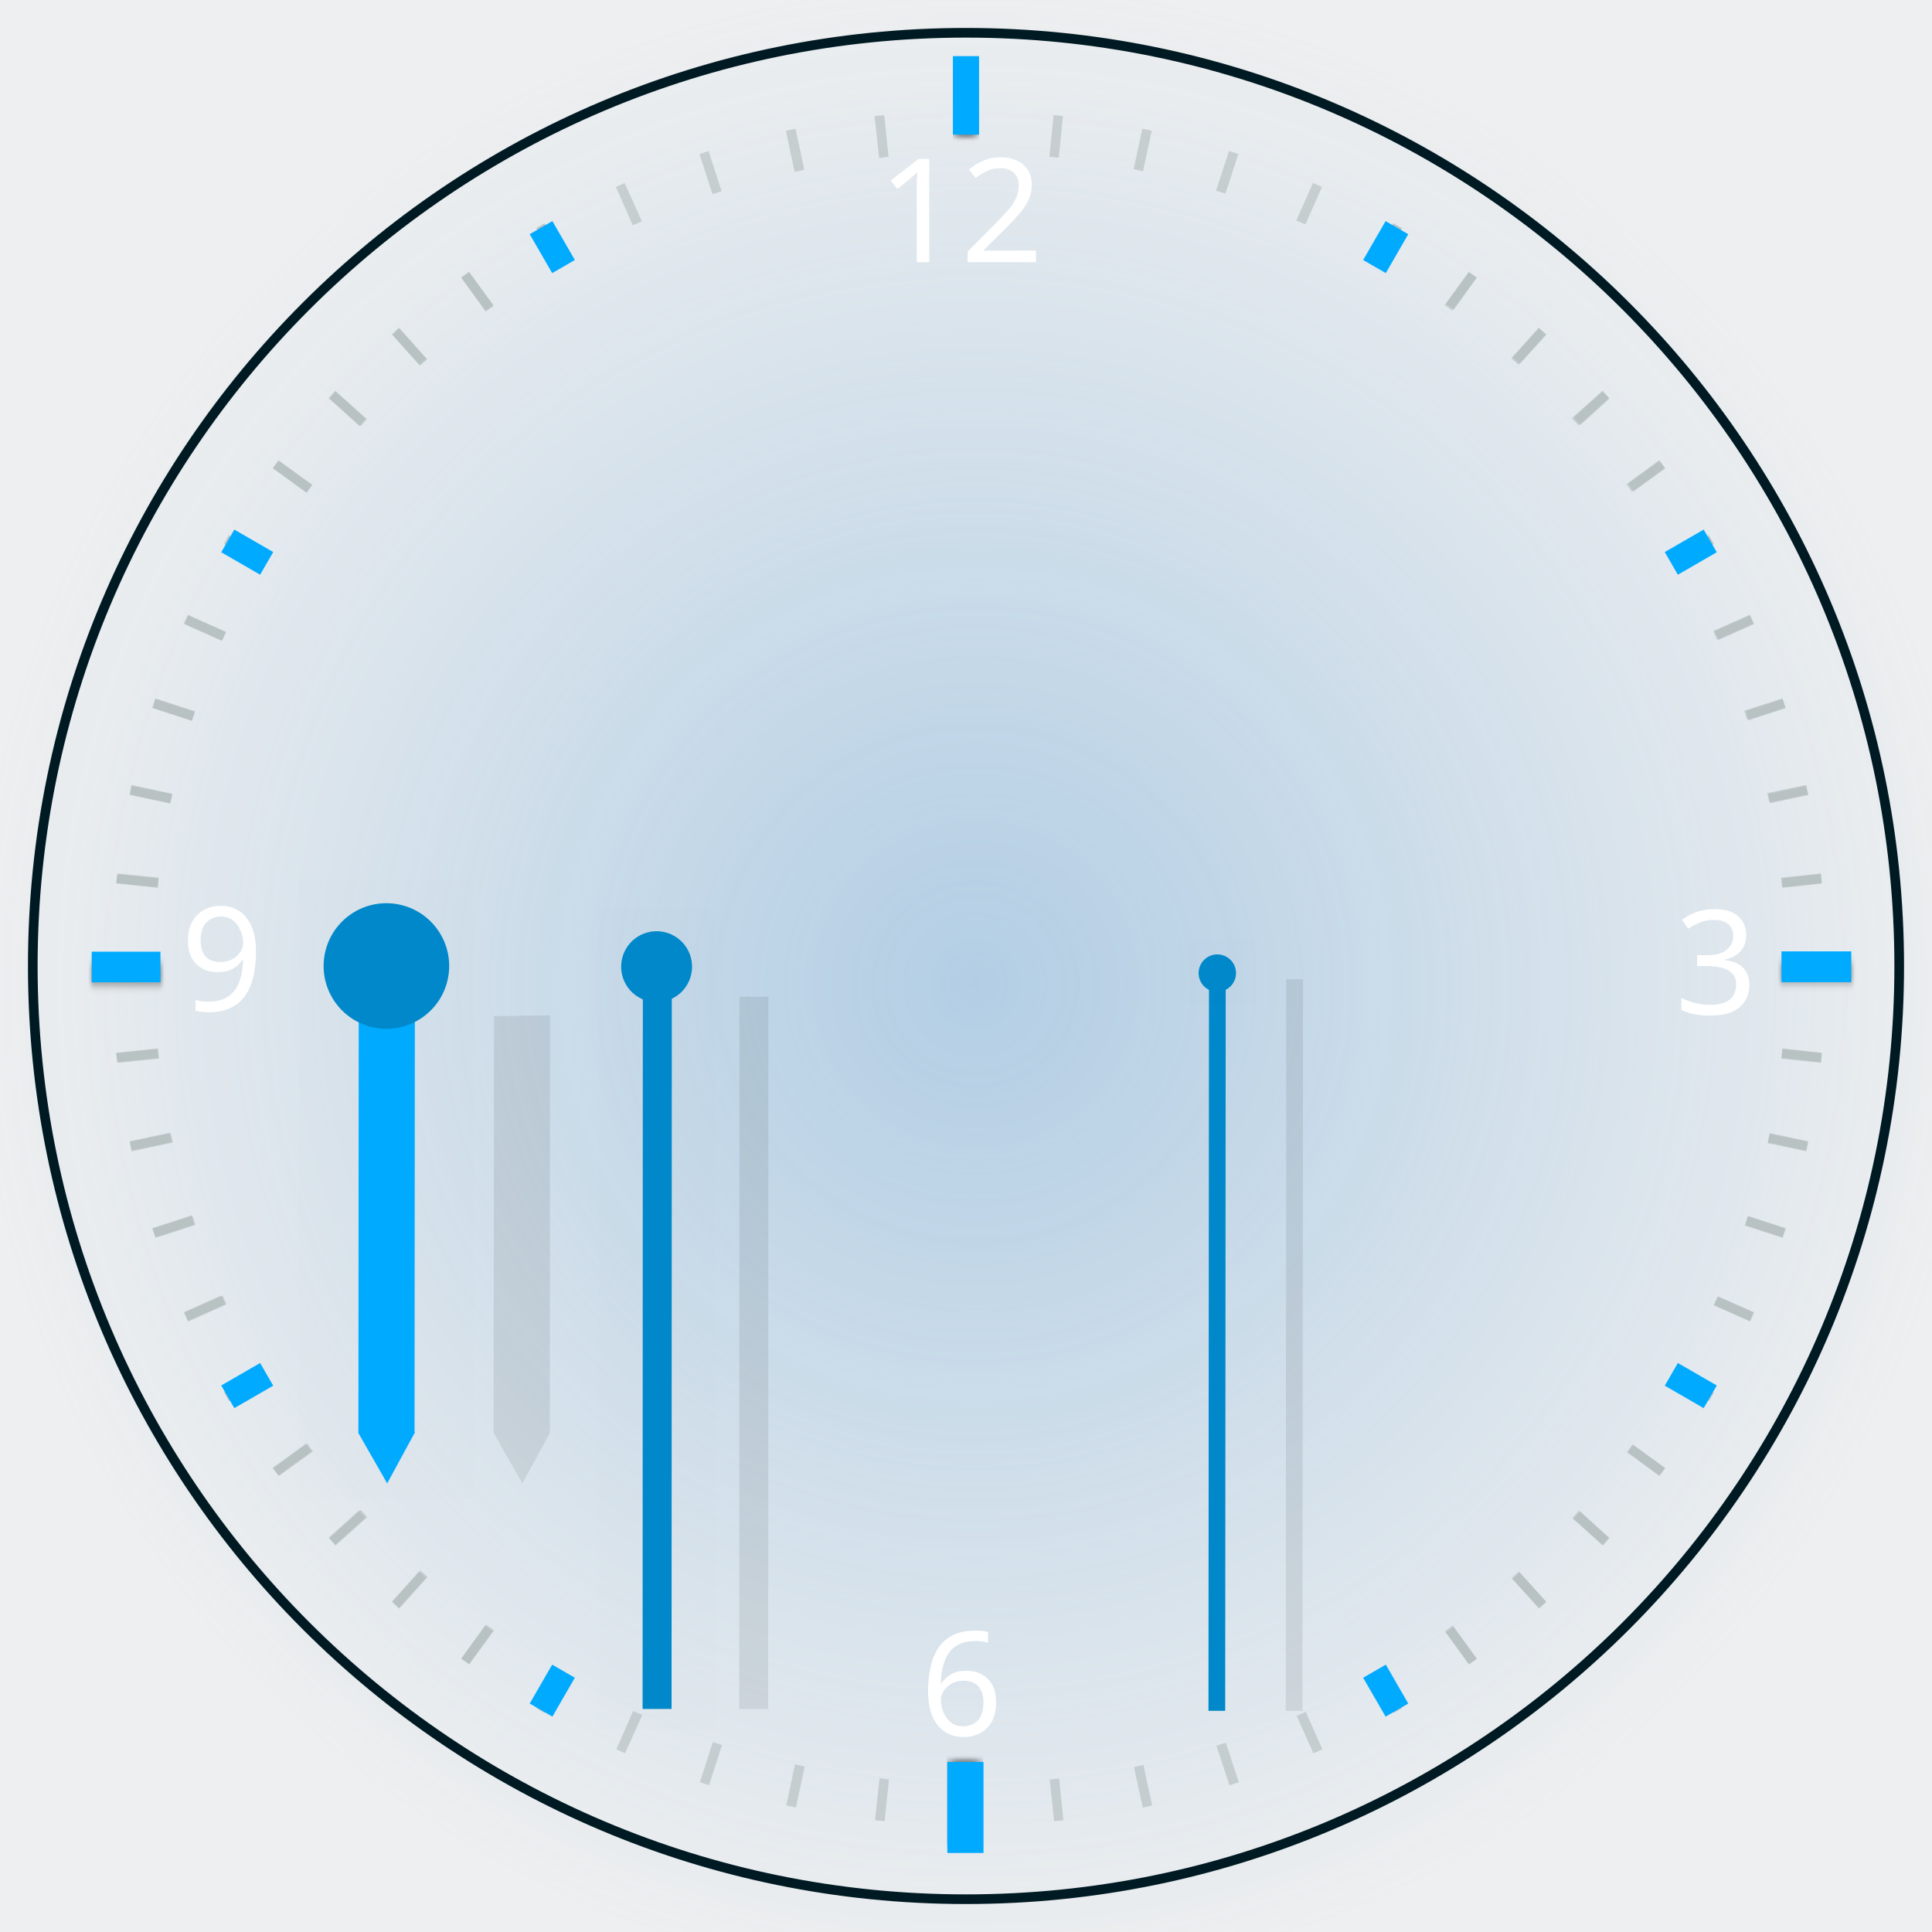
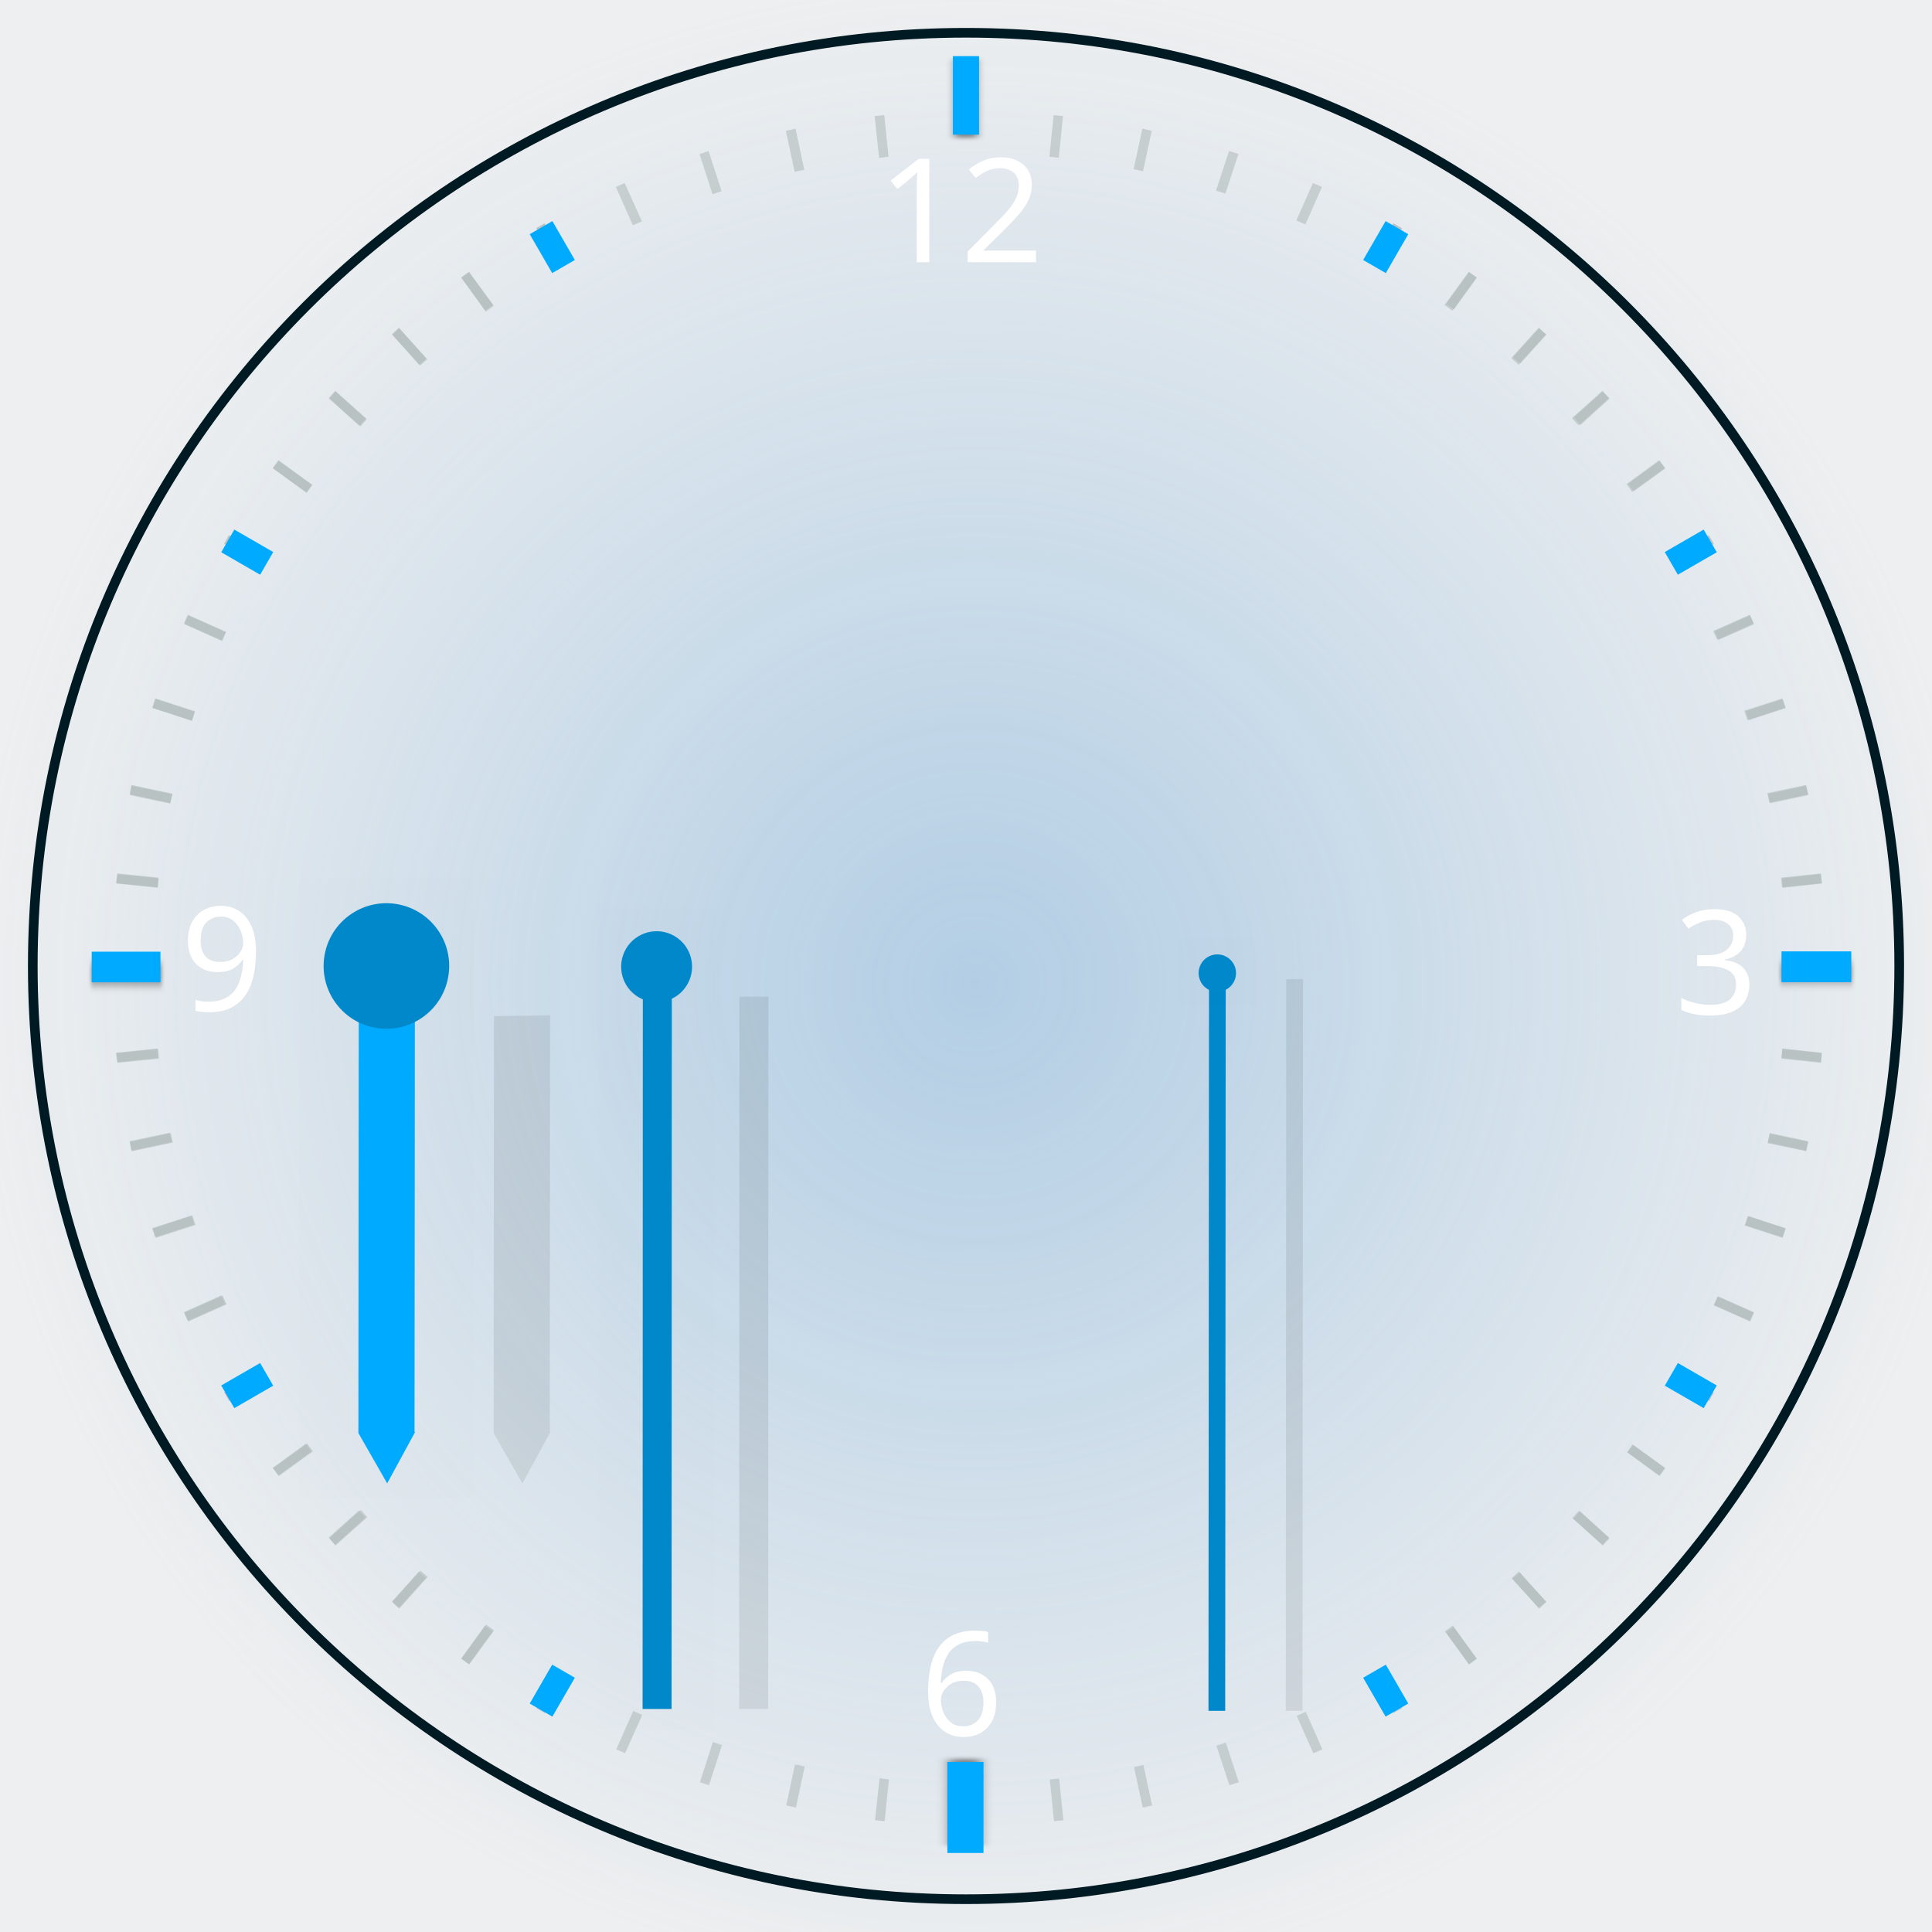
<svg xmlns="http://www.w3.org/2000/svg" xmlns:xlink="http://www.w3.org/1999/xlink" version="1.0" height="200" width="200" id="svg2">
  <defs id="defs5">
    <linearGradient id="linearGradient888">
      <stop style="stop-color:#599dd3;stop-opacity:1;" offset="0" id="stop884" />
      <stop style="stop-color:#599dd3;stop-opacity:0;" offset="1" id="stop886" />
    </linearGradient>
    <linearGradient id="linearGradient4011">
      <stop id="stop4013" offset="0" style="stop-color:#232629;stop-opacity:1;" />
      <stop style="stop-color:#232629;stop-opacity:0.523;" offset="0.9" id="stop4019" />
      <stop id="stop4021" offset="0.96" style="stop-color:#232629;stop-opacity:0.107;" />
      <stop id="stop4015" offset="1" style="stop-color:#232629;stop-opacity:0;" />
    </linearGradient>
    <filter height="1.905" y="-0.453" width="1.123" x="-0.061" id="filter5590" color-interpolation-filters="sRGB">
      <feGaussianBlur id="feGaussianBlur5592" stdDeviation="0.511" />
    </filter>
    <filter height="1.905" y="-0.453" width="1.123" x="-0.061" id="filter5574" color-interpolation-filters="sRGB">
      <feGaussianBlur id="feGaussianBlur5576" stdDeviation="0.511" />
    </filter>
-     <filter height="1.123" y="-0.061" width="1.905" x="-0.453" id="filter5578" color-interpolation-filters="sRGB">
+     <filter height="1.905" y="-0.453" width="1.123" x="-0.061" id="filter5578" color-interpolation-filters="sRGB">
      <feGaussianBlur id="feGaussianBlur5580" stdDeviation="0.511" />
    </filter>
    <radialGradient r="96.606" fy="382.729" fx="1255.872" cy="382.729" cx="1255.872" gradientUnits="userSpaceOnUse" id="radialGradient4671" xlink:href="#linearGradient4011" />
    <radialGradient r="96.606" fy="382.729" fx="1255.872" cy="382.729" cx="1255.872" gradientUnits="userSpaceOnUse" id="radialGradient4671-1" xlink:href="#linearGradient4011" gradientTransform="matrix(1.076543,0,0,1.076543,-333.5874,169.8928)" />
    <radialGradient xlink:href="#linearGradient888" id="radialGradient890" cx="1018.413" cy="581.917" fx="1018.413" fy="581.917" r="104" gradientUnits="userSpaceOnUse" />
  </defs>
  <g transform="translate(-1798.136,76.7415)" style="display:none" id="layer1" />
  <g transform="translate(-1798.136,76.7415)" style="display:inline" id="layer2" />
  <g id="layer4" style="display:inline" transform="translate(-1028.03,408.4746)" />
  <g id="layer5" style="display:inline" transform="translate(-1028.03,408.4746)" />
  <g transform="translate(-917.4624,-480.017)" id="ClockFace">
    <circle id="path4329-4" style="opacity:0.4;fill:url(#radialGradient890);fill-opacity:1;stroke:none" cx="1018.413" cy="581.917" r="104" />
    <g id="g4323">
      <rect style="opacity:0.01;fill:#00aaff;fill-opacity:1;stroke:none" id="rect4069" width="214" height="214" x="910.566" y="472.925" />
      <circle transform="matrix(1.076543,0,0,1.076543,-334.5376,169.9925)" id="path4329" style="fill:url(#radialGradient4671);fill-opacity:1;stroke:none" cx="0" cy="0" r="0" />
      <g id="g4245">
        <path d="m 1352.477,382.729 a 96.606,96.606 0 0 1 -96.606,96.606 96.606,96.606 0 0 1 -96.606,-96.606 96.606,96.606 0 0 1 96.606,-96.606 96.606,96.606 0 0 1 96.606,96.606 z" id="path5099" style="opacity:0;fill:#1ea0e6;fill-opacity:1;stroke:none" transform="translate(-238.4086,197.2873)" />
        <g transform="translate(-0.5084997,-0.4121934)" id="g6149">
          <path id="path5480" d="m 974.362,503.58 -0.844,0.5 2.094,3.594 c 0.278,-0.163 0.564,-0.308 0.844,-0.469 z m 87.875,0 -2.031,3.531 c 0.293,0.167 0.585,0.33 0.875,0.5 l 2.031,-3.531 z m -95.687,5.031 -0.812,0.562 2.469,3.406 c 0.269,-0.199 0.541,-0.398 0.813,-0.594 z m 103.5,0 -2.375,3.281 c 0.267,0.192 0.548,0.368 0.812,0.562 l 2.375,-3.281 z m -110.75,5.812 -0.719,0.656 2.781,3.094 c 0.24,-0.219 0.508,-0.408 0.75,-0.625 z m 118,0 -2.719,3 c 0.248,0.221 0.504,0.432 0.75,0.656 l 2.719,-3 z m -124.594,6.531 -0.656,0.75 3.125,2.812 c 0.219,-0.247 0.434,-0.505 0.656,-0.75 z m 131.188,0 -3,2.688 c 0.233,0.255 0.458,0.523 0.687,0.781 l 3,-2.719 z m -137.063,7.188 -0.594,0.781 3.438,2.5 c 0.192,-0.268 0.367,-0.547 0.562,-0.812 z m 142.938,0 -3.25,2.375 c 0.191,0.259 0.375,0.52 0.562,0.781 l 3.281,-2.375 z m -148.063,7.75 -0.5,0.875 3.688,2.125 c 0.166,-0.292 0.331,-0.585 0.5,-0.875 z m 153.188,0 -3.5,2.031 c 0.17,0.29 0.333,0.582 0.5,0.875 l 3.5,-2.031 z m -157.438,8.25 -0.406,0.906 3.875,1.719 c 0.133,-0.305 0.27,-0.603 0.406,-0.906 z m 161.688,0 -3.688,1.625 c 0.136,0.301 0.274,0.603 0.406,0.906 l 3.688,-1.625 z m -165.063,8.656 -0.312,0.938 4.062,1.312 c 0.098,-0.308 0.18,-0.631 0.281,-0.938 z m 168.438,0 -3.844,1.25 c 0.102,0.31 0.214,0.626 0.312,0.938 l 3.844,-1.25 z m -170.906,8.969 -0.188,0.969 4.156,0.875 c 0.066,-0.324 0.149,-0.646 0.219,-0.969 z m 173.344,0 -3.937,0.844 c 0.069,0.321 0.122,0.647 0.187,0.969 l 3.969,-0.844 z m -174.812,9.156 -0.125,0.969 4.281,0.438 c 0.031,-0.322 0.059,-0.648 0.094,-0.969 l -4.25,-0.438 z m 176.344,0 -4.062,0.438 c 0.035,0.321 0.063,0.647 0.094,0.969 l 4.062,-0.438 -0.094,-0.969 z m -172.156,18.094 -4.312,0.438 0.125,1 4.281,-0.438 c -0.037,-0.333 -0.061,-0.666 -0.094,-1 z m 168.156,0 c -0.033,0.334 -0.057,0.667 -0.094,1 l 4.094,0.438 0.094,-1 z m -166.844,8.719 -4.219,0.906 0.188,0.969 4.25,-0.906 c -0.071,-0.322 -0.152,-0.645 -0.219,-0.969 z m 165.531,0.062 c -0.067,0.324 -0.148,0.646 -0.219,0.969 l 4,0.844 0.219,-0.969 z m -163.281,8.469 -4.125,1.344 0.312,0.969 4.125,-1.344 c -0.107,-0.323 -0.209,-0.644 -0.312,-0.969 z m 161,0.062 c -0.104,0.325 -0.205,0.646 -0.313,0.969 l 3.938,1.281 0.312,-0.969 z m -157.875,8.219 -3.969,1.781 0.406,0.906 3.969,-1.781 c -0.138,-0.303 -0.272,-0.601 -0.406,-0.906 z m 154.75,0.094 c -0.134,0.303 -0.269,0.605 -0.406,0.906 l 3.781,1.688 0.406,-0.906 z m -150.75,7.781 -3.813,2.188 0.5,0.875 3.813,-2.188 c -0.17,-0.289 -0.334,-0.584 -0.5,-0.875 z m 146.75,0.094 c -0.168,0.292 -0.329,0.585 -0.5,0.875 l 3.625,2.094 0.5,-0.875 z m -142,7.344 -3.531,2.562 0.594,0.812 3.531,-2.562 c -0.2,-0.27 -0.397,-0.54 -0.594,-0.812 z m 137.187,0.094 c -0.193,0.268 -0.366,0.547 -0.562,0.812 l 3.375,2.469 0.594,-0.812 z m -131.625,6.781 -3.281,2.938 0.656,0.75 3.281,-2.938 c -0.224,-0.246 -0.435,-0.502 -0.656,-0.75 z m 126.094,0.094 c -0.226,0.253 -0.458,0.499 -0.688,0.75 l 3.156,2.844 0.687,-0.75 z m -119.937,6.188 -2.906,3.25 0.719,0.688 2.938,-3.281 c -0.248,-0.221 -0.504,-0.432 -0.75,-0.656 z m 113.719,0.094 c -0.251,0.228 -0.496,0.462 -0.75,0.688 l 2.844,3.156 0.75,-0.688 z m -106.906,5.5 -2.562,3.531 0.812,0.594 2.562,-3.531 c -0.272,-0.195 -0.543,-0.395 -0.812,-0.594 z m 100.062,0.094 c -0.27,0.198 -0.54,0.399 -0.812,0.594 l 2.5,3.438 0.812,-0.594 z m -92.656,4.781 -2.187,3.781 0.844,0.5 2.188,-3.812 c -0.28,-0.16 -0.566,-0.306 -0.844,-0.469 z m 85.25,0.062 c -0.283,0.165 -0.559,0.338 -0.844,0.5 l 2.125,3.719 0.875,-0.5 z m -77.437,4 -1.75,3.969 0.906,0.406 1.781,-3.969 c -0.313,-0.138 -0.626,-0.265 -0.937,-0.406 z m 69.625,0.094 c -0.308,0.139 -0.628,0.271 -0.938,0.406 l 1.719,3.875 0.938,-0.406 z m -61.375,3.125 -1.344,4.156 0.938,0.312 1.344,-4.156 c -0.314,-0.1 -0.625,-0.209 -0.937,-0.312 z m 53.094,0.062 c -0.322,0.106 -0.645,0.21 -0.969,0.312 l 1.344,4.094 0.969,-0.312 z m -44.594,2.25 -0.906,4.25 1,0.219 0.906,-4.25 c -0.334,-0.069 -0.668,-0.146 -1,-0.219 z m 36.062,0.062 c -0.327,0.07 -0.641,0.152 -0.969,0.219 l 0.906,4.188 0.969,-0.219 z m -27.312,1.375 -0.469,4.344 1,0.094 0.438,-4.312 c -0.325,-0.032 -0.645,-0.089 -0.969,-0.125 z m 18.594,0.031 c -0.323,0.035 -0.645,0.062 -0.969,0.094 l 0.437,4.312 0.969,-0.094 z" style="color:#000000;font-style:normal;font-variant:normal;font-weight:normal;font-stretch:normal;font-size:medium;line-height:normal;font-family:Sans;-inkscape-font-specification:Sans;text-indent:0;text-align:start;text-decoration:none;text-decoration-line:none;letter-spacing:normal;word-spacing:normal;text-transform:none;writing-mode:lr-tb;direction:ltr;baseline-shift:baseline;text-anchor:start;display:inline;overflow:visible;visibility:visible;opacity:0.6;fill:#b1babb;fill-opacity:1;stroke:none;stroke-width:1px;marker:none;enable-background:accumulate" />
          <path style="color:#000000;font-style:normal;font-variant:normal;font-weight:normal;font-stretch:normal;font-size:medium;line-height:normal;font-family:Sans;-inkscape-font-specification:Sans;text-indent:0;text-align:start;text-decoration:none;text-decoration-line:none;letter-spacing:normal;word-spacing:normal;text-transform:none;writing-mode:lr-tb;direction:ltr;baseline-shift:baseline;text-anchor:start;display:inline;overflow:visible;visibility:visible;opacity:0.6;fill:#b1babb;fill-opacity:1;stroke:none;stroke-width:1px;marker:none;enable-background:accumulate" d="m 974.322,657.721 -0.844,-0.5 2.094,-3.594 c 0.278,0.163 0.564,0.308 0.844,0.469 z m 87.875,0 -2.031,-3.531 c 0.293,-0.167 0.585,-0.33 0.875,-0.5 l 2.031,3.531 z m -95.688,-5.031 -0.812,-0.562 2.469,-3.406 c 0.269,0.199 0.541,0.398 0.813,0.594 z m 103.5,0 -2.375,-3.281 c 0.267,-0.192 0.548,-0.368 0.812,-0.562 l 2.375,3.281 z m -110.75,-5.812 -0.719,-0.656 2.781,-3.094 c 0.24,0.219 0.508,0.408 0.75,0.625 z m 118,0 -2.719,-3 c 0.248,-0.221 0.504,-0.432 0.75,-0.656 l 2.719,3 z m -124.594,-6.531 -0.656,-0.75 3.125,-2.812 c 0.219,0.247 0.434,0.505 0.656,0.75 z m 131.188,0 -3,-2.688 c 0.233,-0.255 0.458,-0.523 0.687,-0.781 l 3,2.719 z m -137.063,-7.188 -0.594,-0.781 3.438,-2.5 c 0.192,0.268 0.367,0.547 0.562,0.812 z m 142.938,0 -3.25,-2.375 c 0.191,-0.259 0.375,-0.52 0.562,-0.781 l 3.281,2.375 z m -148.063,-7.75 -0.5,-0.875 3.688,-2.125 c 0.166,0.292 0.331,0.585 0.5,0.875 z m 153.188,0 -3.5,-2.031 c 0.17,-0.29 0.333,-0.582 0.5,-0.875 l 3.5,2.031 z m -157.438,-8.25 -0.406,-0.906 3.875,-1.719 c 0.133,0.305 0.27,0.603 0.406,0.906 z m 161.688,0 -3.688,-1.625 c 0.136,-0.301 0.274,-0.603 0.406,-0.906 l 3.688,1.625 z m -165.063,-8.656 -0.312,-0.938 4.062,-1.312 c 0.098,0.308 0.18,0.631 0.281,0.938 z m 168.438,0 -3.844,-1.25 c 0.102,-0.31 0.214,-0.626 0.312,-0.938 l 3.844,1.25 z m -170.906,-8.969 -0.188,-0.969 4.156,-0.875 c 0.066,0.324 0.149,0.646 0.219,0.969 z m 173.344,0 -3.937,-0.844 c 0.069,-0.321 0.122,-0.647 0.187,-0.969 l 3.969,0.844 z m -174.812,-9.156 -0.125,-0.969 4.281,-0.438 c 0.031,0.322 0.059,0.648 0.094,0.969 l -4.25,0.438 z m 176.344,0 -4.062,-0.438 c 0.035,-0.321 0.063,-0.647 0.094,-0.969 l 4.062,0.438 -0.094,0.969 z m -172.156,-18.094 -4.312,-0.438 0.125,-1 4.281,0.438 c -0.037,0.333 -0.061,0.666 -0.094,1 z m 168.156,0 c -0.033,-0.334 -0.057,-0.667 -0.094,-1 l 4.094,-0.438 0.094,1 z m -166.844,-8.719 -4.219,-0.906 0.188,-0.969 4.25,0.906 c -0.071,0.322 -0.152,0.645 -0.219,0.969 z m 165.531,-0.062 c -0.067,-0.324 -0.148,-0.646 -0.219,-0.969 l 4,-0.844 0.219,0.969 z m -163.281,-8.469 -4.125,-1.344 0.312,-0.969 4.125,1.344 c -0.107,0.323 -0.209,0.644 -0.312,0.969 z m 161,-0.062 c -0.104,-0.325 -0.205,-0.646 -0.313,-0.969 l 3.938,-1.281 0.312,0.969 z m -157.875,-8.219 -3.969,-1.781 0.406,-0.906 3.969,1.781 c -0.138,0.303 -0.272,0.601 -0.406,0.906 z m 154.75,-0.094 c -0.134,-0.303 -0.269,-0.605 -0.406,-0.906 l 3.781,-1.688 0.406,0.906 z m -150.75,-7.781 -3.813,-2.188 0.5,-0.875 3.813,2.188 c -0.17,0.289 -0.334,0.584 -0.5,0.875 z m 146.75,-0.094 c -0.168,-0.292 -0.329,-0.585 -0.5,-0.875 l 3.625,-2.094 0.5,0.875 z m -142,-7.344 -3.531,-2.562 0.594,-0.812 3.531,2.562 c -0.2,0.27 -0.397,0.54 -0.594,0.812 z m 137.187,-0.094 c -0.193,-0.268 -0.366,-0.547 -0.562,-0.812 l 3.375,-2.469 0.594,0.812 z m -131.625,-6.781 -3.281,-2.938 0.656,-0.75 3.281,2.938 c -0.224,0.246 -0.435,0.502 -0.656,0.75 z m 126.094,-0.094 c -0.226,-0.253 -0.458,-0.499 -0.688,-0.75 l 3.156,-2.844 0.687,0.75 z m -119.938,-6.188 -2.906,-3.25 0.719,-0.688 2.938,3.281 c -0.248,0.221 -0.504,0.432 -0.75,0.656 z m 113.719,-0.094 c -0.251,-0.228 -0.496,-0.462 -0.75,-0.688 l 2.844,-3.156 0.75,0.688 z m -106.906,-5.5 -2.562,-3.531 0.812,-0.594 2.562,3.531 c -0.272,0.195 -0.543,0.395 -0.812,0.594 z m 100.063,-0.094 c -0.27,-0.198 -0.54,-0.399 -0.812,-0.594 l 2.5,-3.438 0.812,0.594 z m -92.656,-4.781 -2.187,-3.781 0.844,-0.5 2.188,3.812 c -0.28,0.16 -0.566,0.306 -0.844,0.469 z m 85.25,-0.062 c -0.283,-0.165 -0.559,-0.338 -0.844,-0.5 l 2.125,-3.719 0.875,0.5 z m -77.437,-4 -1.75,-3.969 0.906,-0.406 1.781,3.969 c -0.313,0.138 -0.626,0.265 -0.937,0.406 z m 69.625,-0.094 c -0.308,-0.139 -0.628,-0.271 -0.938,-0.406 l 1.719,-3.875 0.938,0.406 z m -61.375,-3.125 -1.344,-4.156 0.938,-0.312 1.344,4.156 c -0.314,0.1 -0.625,0.209 -0.937,0.312 z m 53.094,-0.062 c -0.322,-0.106 -0.645,-0.21 -0.969,-0.312 l 1.344,-4.094 0.969,0.312 z m -44.594,-2.25 -0.906,-4.25 1,-0.219 0.906,4.25 c -0.334,0.069 -0.668,0.146 -1,0.219 z m 36.062,-0.062 c -0.327,-0.07 -0.641,-0.152 -0.969,-0.219 l 0.906,-4.188 0.969,0.219 z m -27.312,-1.375 -0.469,-4.344 1,-0.094 0.438,4.312 c -0.325,0.032 -0.645,0.089 -0.969,0.125 z m 18.594,-0.031 c -0.323,-0.035 -0.645,-0.062 -0.969,-0.094 l 0.437,-4.312 0.969,0.094 z" id="path4514" />
        </g>
        <rect style="fill:#212121;fill-opacity:0.413;stroke:none;filter:url(#filter5590)" id="rect5549" width="20" height="2.709" x="927.479" y="580.171" transform="matrix(0.3669433,0,0,0.8634778,586.551,78.71844)" />
        <rect y="578.535" x="926.956" height="3.167" width="7.115" id="rect5442" style="fill:#00aaff;fill-opacity:1;stroke:none" />
        <rect y="580.172" x="1088.579" height="2.709" width="20" id="rect5531" style="fill:#1c1c1c;fill-opacity:0.361;stroke:none;filter:url(#filter5574)" transform="matrix(0.3745782,0,0,0.8188335,693.9931,104.5514)" />
        <rect style="fill:#00aaff;fill-opacity:1;stroke:none" id="rect5446" width="7.224" height="3.189" x="1101.882" y="578.504" />
        <rect transform="matrix(0,0.447875,-1.213096,0,-587.0654,505.786)" style="fill:#2a2a2a;fill-opacity:0.524;stroke:none;filter:url(#filter5578)" id="rect5571" width="20" height="2.709" x="349.026" y="-1323.934" />
        <rect y="-1019.273" x="662.417" height="3.742" width="9.419" id="rect5448" style="fill:#00aaff;fill-opacity:1;stroke:none" transform="rotate(90)" />
        <path transform="translate(-238.4086,197.2873)" style="opacity:1;fill:none;stroke:#001a23;stroke-opacity:1" id="path5627" d="m 1352.477,382.729 a 96.606,96.606 0 0 1 -96.606,96.606 96.606,96.606 0 0 1 -96.606,-96.606 96.606,96.606 0 0 1 96.606,-96.606 96.606,96.606 0 0 1 96.606,96.606 z" />
        <g transform="translate(-0.5084997,-0.4121934)" id="g6073">
          <path d="m 1090.307,537.577 4.027,-2.325 1.355,2.346 -4.027,2.325 z m -149.435,86.276 4.027,-2.325 1.355,2.346 -4.027,2.325 z" style="fill:#00aaff;fill-opacity:1;stroke:none" id="path6063" />
          <path id="path6065" style="fill:#00aaff;fill-opacity:1;stroke:none" d="m 1059.083,507.345 2.325,-4.027 2.346,1.355 -2.325,4.027 z m -86.276,149.435 2.325,-4.027 2.346,1.355 -2.325,4.027 z" />
          <path d="m 944.9,539.923 -4.027,-2.325 1.355,-2.346 4.027,2.325 z m 149.435,86.276 -4.027,-2.325 1.355,-2.346 4.027,2.325 z" style="fill:#00aaff;fill-opacity:1;stroke:none" id="path6067" />
          <path id="path6069" style="fill:#00aaff;fill-opacity:1;stroke:none" d="m 975.132,508.699 -2.325,-4.027 2.346,-1.355 2.325,4.027 z m 86.276,149.435 -2.325,-4.027 2.346,-1.355 2.325,4.027 z" />
        </g>
        <rect y="-1323.934" x="349.026" height="2.709" width="20" id="rect4510" style="fill:#2a2a2a;fill-opacity:0.524;stroke:none;filter:url(#filter5578)" transform="matrix(0,0.4058559,-0.8691949,0,-132.1378,344.5087)" />
        <rect transform="rotate(90)" style="fill:#00aaff;fill-opacity:1;stroke:none" id="rect4512" width="8.124" height="2.709" x="485.829" y="-1018.815" />
        <text xml:space="preserve" style="font-style:normal;font-weight:normal;font-size:15px;line-height:125%;font-family:sans-serif;letter-spacing:0px;word-spacing:0px;fill:#ffffff;fill-opacity:1;stroke:none;stroke-width:1px;stroke-linecap:butt;stroke-linejoin:miter;stroke-opacity:1" x="936.168" y="584.649" id="text4204">
          <tspan id="tspan4206" x="936.168" y="584.649" style="font-style:normal;font-variant:normal;font-weight:normal;font-stretch:normal;font-size:15px;font-family:Aller;-inkscape-font-specification:Aller;fill:#ffffff;fill-opacity:1">9</tspan>
        </text>
        <text id="text4208" y="584.993" x="1090.838" style="font-style:normal;font-weight:normal;font-size:15px;line-height:125%;font-family:sans-serif;letter-spacing:0px;word-spacing:0px;fill:#ffffff;fill-opacity:1;stroke:none;stroke-width:1px;stroke-linecap:butt;stroke-linejoin:miter;stroke-opacity:1" xml:space="preserve">
          <tspan style="font-style:normal;font-variant:normal;font-weight:normal;font-stretch:normal;font-size:15px;font-family:Aller;-inkscape-font-specification:Aller;fill:#ffffff;fill-opacity:1" y="584.993" x="1090.838" id="tspan4210">3</tspan>
        </text>
        <text id="text4212" y="659.676" x="1012.708" style="font-style:normal;font-weight:normal;font-size:15px;line-height:125%;font-family:sans-serif;letter-spacing:0px;word-spacing:0px;fill:#ffffff;fill-opacity:1;stroke:none;stroke-width:1px;stroke-linecap:butt;stroke-linejoin:miter;stroke-opacity:1" xml:space="preserve">
          <tspan style="font-style:normal;font-variant:normal;font-weight:normal;font-stretch:normal;font-size:15px;font-family:Aller;-inkscape-font-specification:Aller;fill:#ffffff;fill-opacity:1" y="659.676" x="1012.708" id="tspan4214">6</tspan>
        </text>
        <text xml:space="preserve" style="font-style:normal;font-weight:normal;font-size:15px;line-height:125%;font-family:sans-serif;letter-spacing:0px;word-spacing:0px;fill:#ffffff;fill-opacity:1;stroke:none;stroke-width:1px;stroke-linecap:butt;stroke-linejoin:miter;stroke-opacity:1" x="1008.331" y="507.159" id="text4216">
          <tspan id="tspan4218" x="1008.331" y="507.159" style="font-style:normal;font-variant:normal;font-weight:normal;font-stretch:normal;font-size:15px;font-family:Aller;-inkscape-font-specification:Aller;fill:#ffffff;fill-opacity:1">12</tspan>
        </text>
      </g>
    </g>
  </g>
  <g id="HourHand" transform="rotate(-126.8709,408.4297,584.9686)">
    <rect transform="rotate(126.8709,409.4297,584.4686)" y="91" x="33" height="64" width="18" id="rect4673" style="opacity:0.01;fill:#232629;fill-opacity:0.604;stroke:none" />
    <path style="fill:#00aaff;fill-opacity:1;stroke:none" d="m 980.523,549.887 -5.955,-0.742 2.521,5.509 0.036,-0.051 34.481,25.905 3.422,-4.698 -34.481,-25.905 z" id="rect5450" />
    <path d="m 1023.962,581.217 a 6.499,6.499 0 0 1 -6.499,6.499 6.499,6.499 0 0 1 -6.5,-6.499 6.499,6.499 0 0 1 6.5,-6.499 6.499,6.499 0 0 1 6.499,6.499 z" id="path5455-2" style="fill:#0088ca;fill-opacity:1;stroke:none" />
  </g>
  <g id="MinuteHand" transform="rotate(120.2186,681.0438,67.7437)" style="fill:#717171;fill-opacity:1">
    <rect transform="rotate(-120.2186,682.0438,68.31852)" y="94" x="64" height="85" width="12" id="rect4675" style="opacity:0.01;fill:#232629;fill-opacity:0.604;stroke:none" />
    <path id="rect5459" d="m 588.165,1012.615 75.736,7e-4 v 3 l -75.736,-7e-4 z" style="fill:#0088ca;fill-opacity:1;stroke:none" transform="rotate(-30.2)" />
    <path style="fill:#0088ca;fill-opacity:1;stroke:none;stroke-width:0.565" id="path5457" d="m 1021.209,581.236 a 3.671,3.671 0 0 1 -3.671,3.671 3.671,3.671 0 0 1 -3.671,-3.671 3.671,3.671 0 0 1 3.671,-3.671 3.671,3.671 0 0 1 3.671,3.671 z" />
  </g>
  <g id="SecondHand" transform="rotate(120.0409,710.5001,83.52685)">
    <rect transform="rotate(-30)" y="1011.187" x="589.805" height="1.732" width="77.736" id="rect6212" style="fill:#0088ca;fill-opacity:1;stroke:none" />
    <rect transform="rotate(-120.0409)" y="586.816" x="-1016.495" height="7" width="8" id="rect4677" style="opacity:0.01;fill:#232629;fill-opacity:0.604;stroke:none;stroke-width:1" />
    <path id="path6214" d="m 1019.937,580.882 c 0,1.069 -0.867,1.936 -1.936,1.936 -1.069,0 -1.936,-0.867 -1.936,-1.936 0,-1.069 0.867,-1.936 1.936,-1.936 1.069,0 1.936,0.867 1.936,1.936 z" style="fill:#0088ca;fill-opacity:1;stroke:none;stroke-width:0.298" />
  </g>
  <g transform="matrix(-0.6000147,-0.799989,0.799989,-0.6000147,199.5251,1262.698)" id="HourHandShadow" style="opacity:0.1">
    <path id="path4376" d="m 980.523,549.887 -5.955,-0.742 2.521,5.509 0.036,-0.051 34.481,25.905 3.422,-4.698 -34.481,-25.905 z" style="fill:#232629;fill-opacity:1;stroke:none" />
    <path transform="translate(-754,199.1995)" d="m 1777.896,382.032 a 6.499,6.499 0 0 1 -6.499,6.499 6.499,6.499 0 0 1 -6.5,-6.499 6.499,6.499 0 0 1 6.5,-6.499 6.499,6.499 0 0 1 6.499,6.499 z" id="path4378" style="fill:#232629;fill-opacity:0.004;stroke:none" />
  </g>
  <g transform="matrix(-0.5006173,0.8656687,-0.8656687,-0.5006173,1146.495,-489.7159)" id="SecondHandShadow" style="opacity:0.1;fill:#232629;fill-opacity:1">
    <path id="rect4414" d="m 591.805,1011.186 75.736,0 0,1.732 -75.736,0 z" style="fill:#232629;stroke:none" transform="matrix(0.8660254,-0.5,0.5,0.8660254,0,0)" />
    <path transform="matrix(0.2978345,0,0,0.2978345,489.8134,467.4493)" d="m 1777.896,382.032 a 6.499,6.499 0 0 1 -6.499,6.499 6.499,6.499 0 0 1 -6.5,-6.499 6.499,6.499 0 0 1 6.5,-6.499 6.499,6.499 0 0 1 6.499,6.499 z" id="path4416" style="fill:#232629;fill-opacity:0.004;stroke:none" />
    <rect transform="matrix(-0.5006173,-0.8656687,0.8656687,-0.5006173,988.876,731.7429)" y="97" x="113" height="82" width="6" id="rect4715" style="opacity:0.01;fill:#232629;fill-opacity:0.604;stroke:none" />
  </g>
  <path d="m 139.1,97 a 5,5 0 1 1 -10,0 5,5 0 1 1 10,0 z" id="HandCenterScrew" style="opacity:0.001;fill:#232629;fill-opacity:1;stroke:none" />
  <circle d="m -150,100 a 45,45 0 1 1 -90,0 45,45 0 1 1 90,0 z" transform="matrix(1.573921,0,0,1.573921,111.9146,-57.39209)" id="Glass" style="opacity:0.001;fill:#232629;fill-opacity:1;stroke:none" />
  <g style="opacity:0.1;fill:#232629;fill-opacity:1" transform="matrix(-0.5033012,0.864111,-0.864111,-0.5033012,1092.352,-486.6583)" id="MinuteHandShadow">
    <path id="rect4404" d="m 590.165,1012.615 73.736,0 0,3 -73.736,0 z" style="fill:#232629;stroke:none" transform="matrix(0.8642748,-0.5030199,0.5030199,0.8642748,0,0)" />
    <path style="fill:#232629;fill-opacity:0.004;stroke:none" id="path4406" d="m 1777.896,382.032 a 6.499,6.499 0 0 1 -6.499,6.499 6.499,6.499 0 0 1 -6.5,-6.499 6.499,6.499 0 0 1 6.5,-6.499 6.499,6.499 0 0 1 6.499,6.499 z" transform="matrix(0.6249637,0,0,0.6249637,-89.66208,342.4755)" />
  </g>
</svg>
